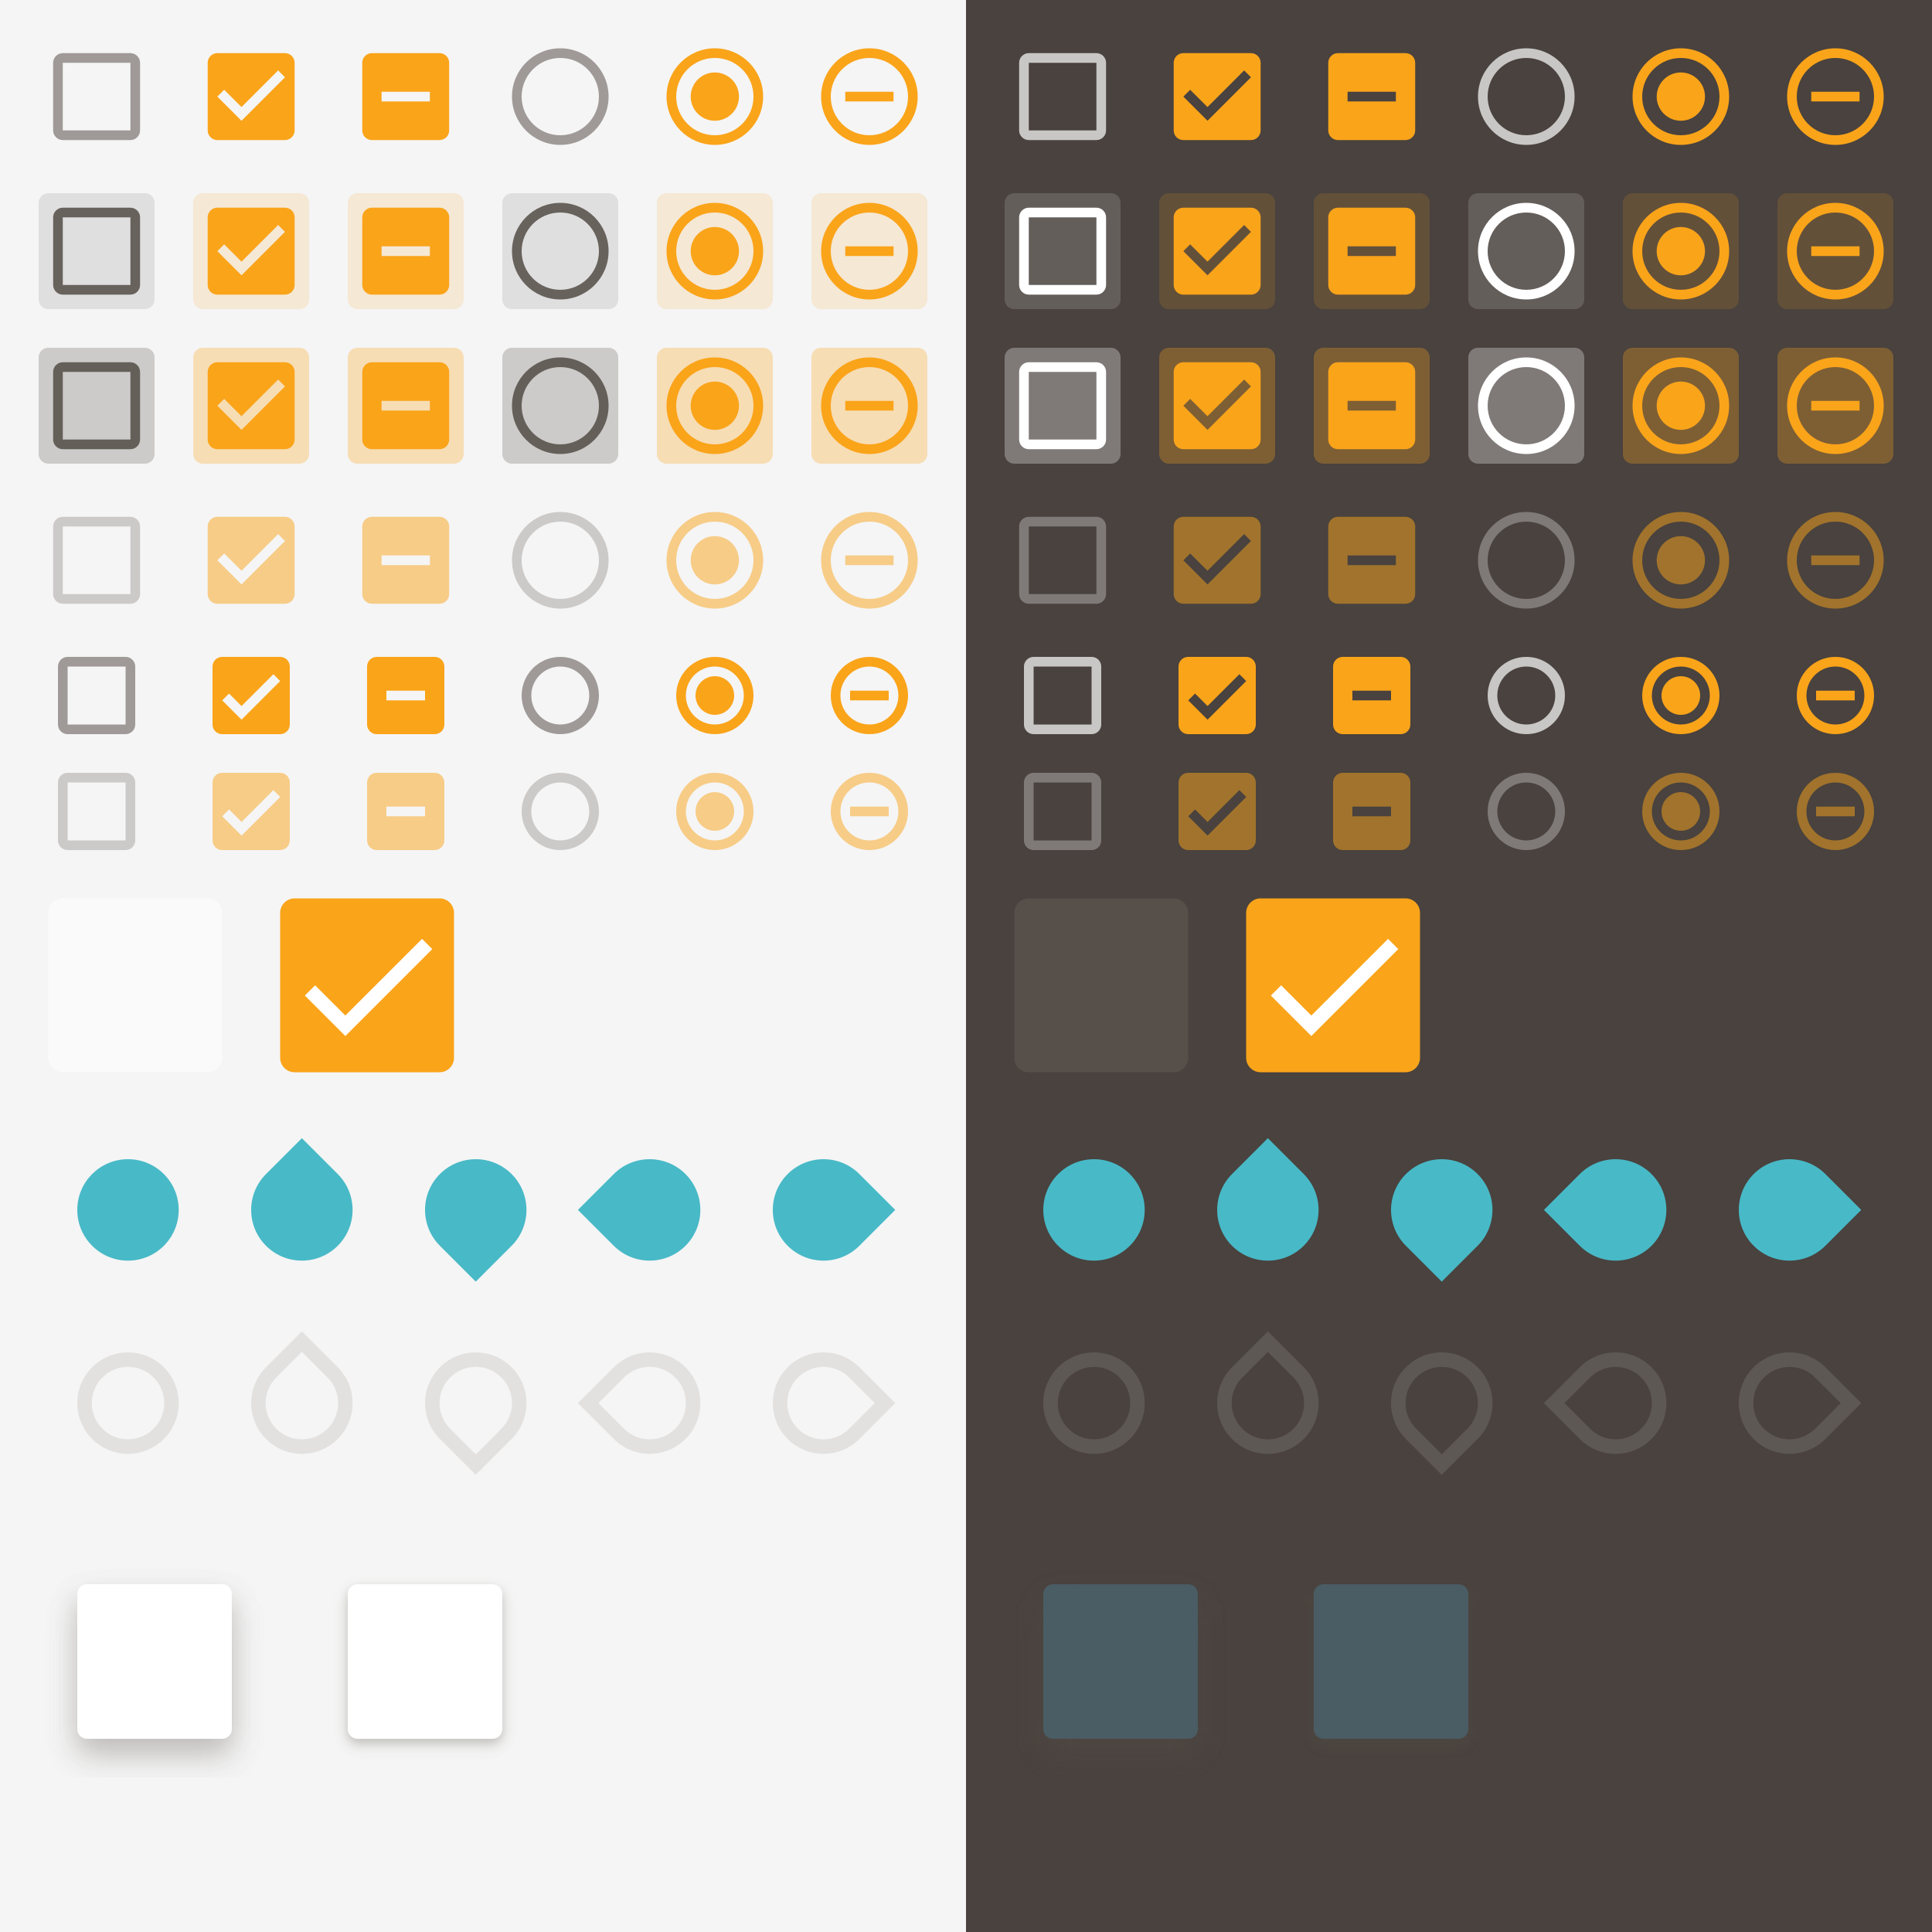
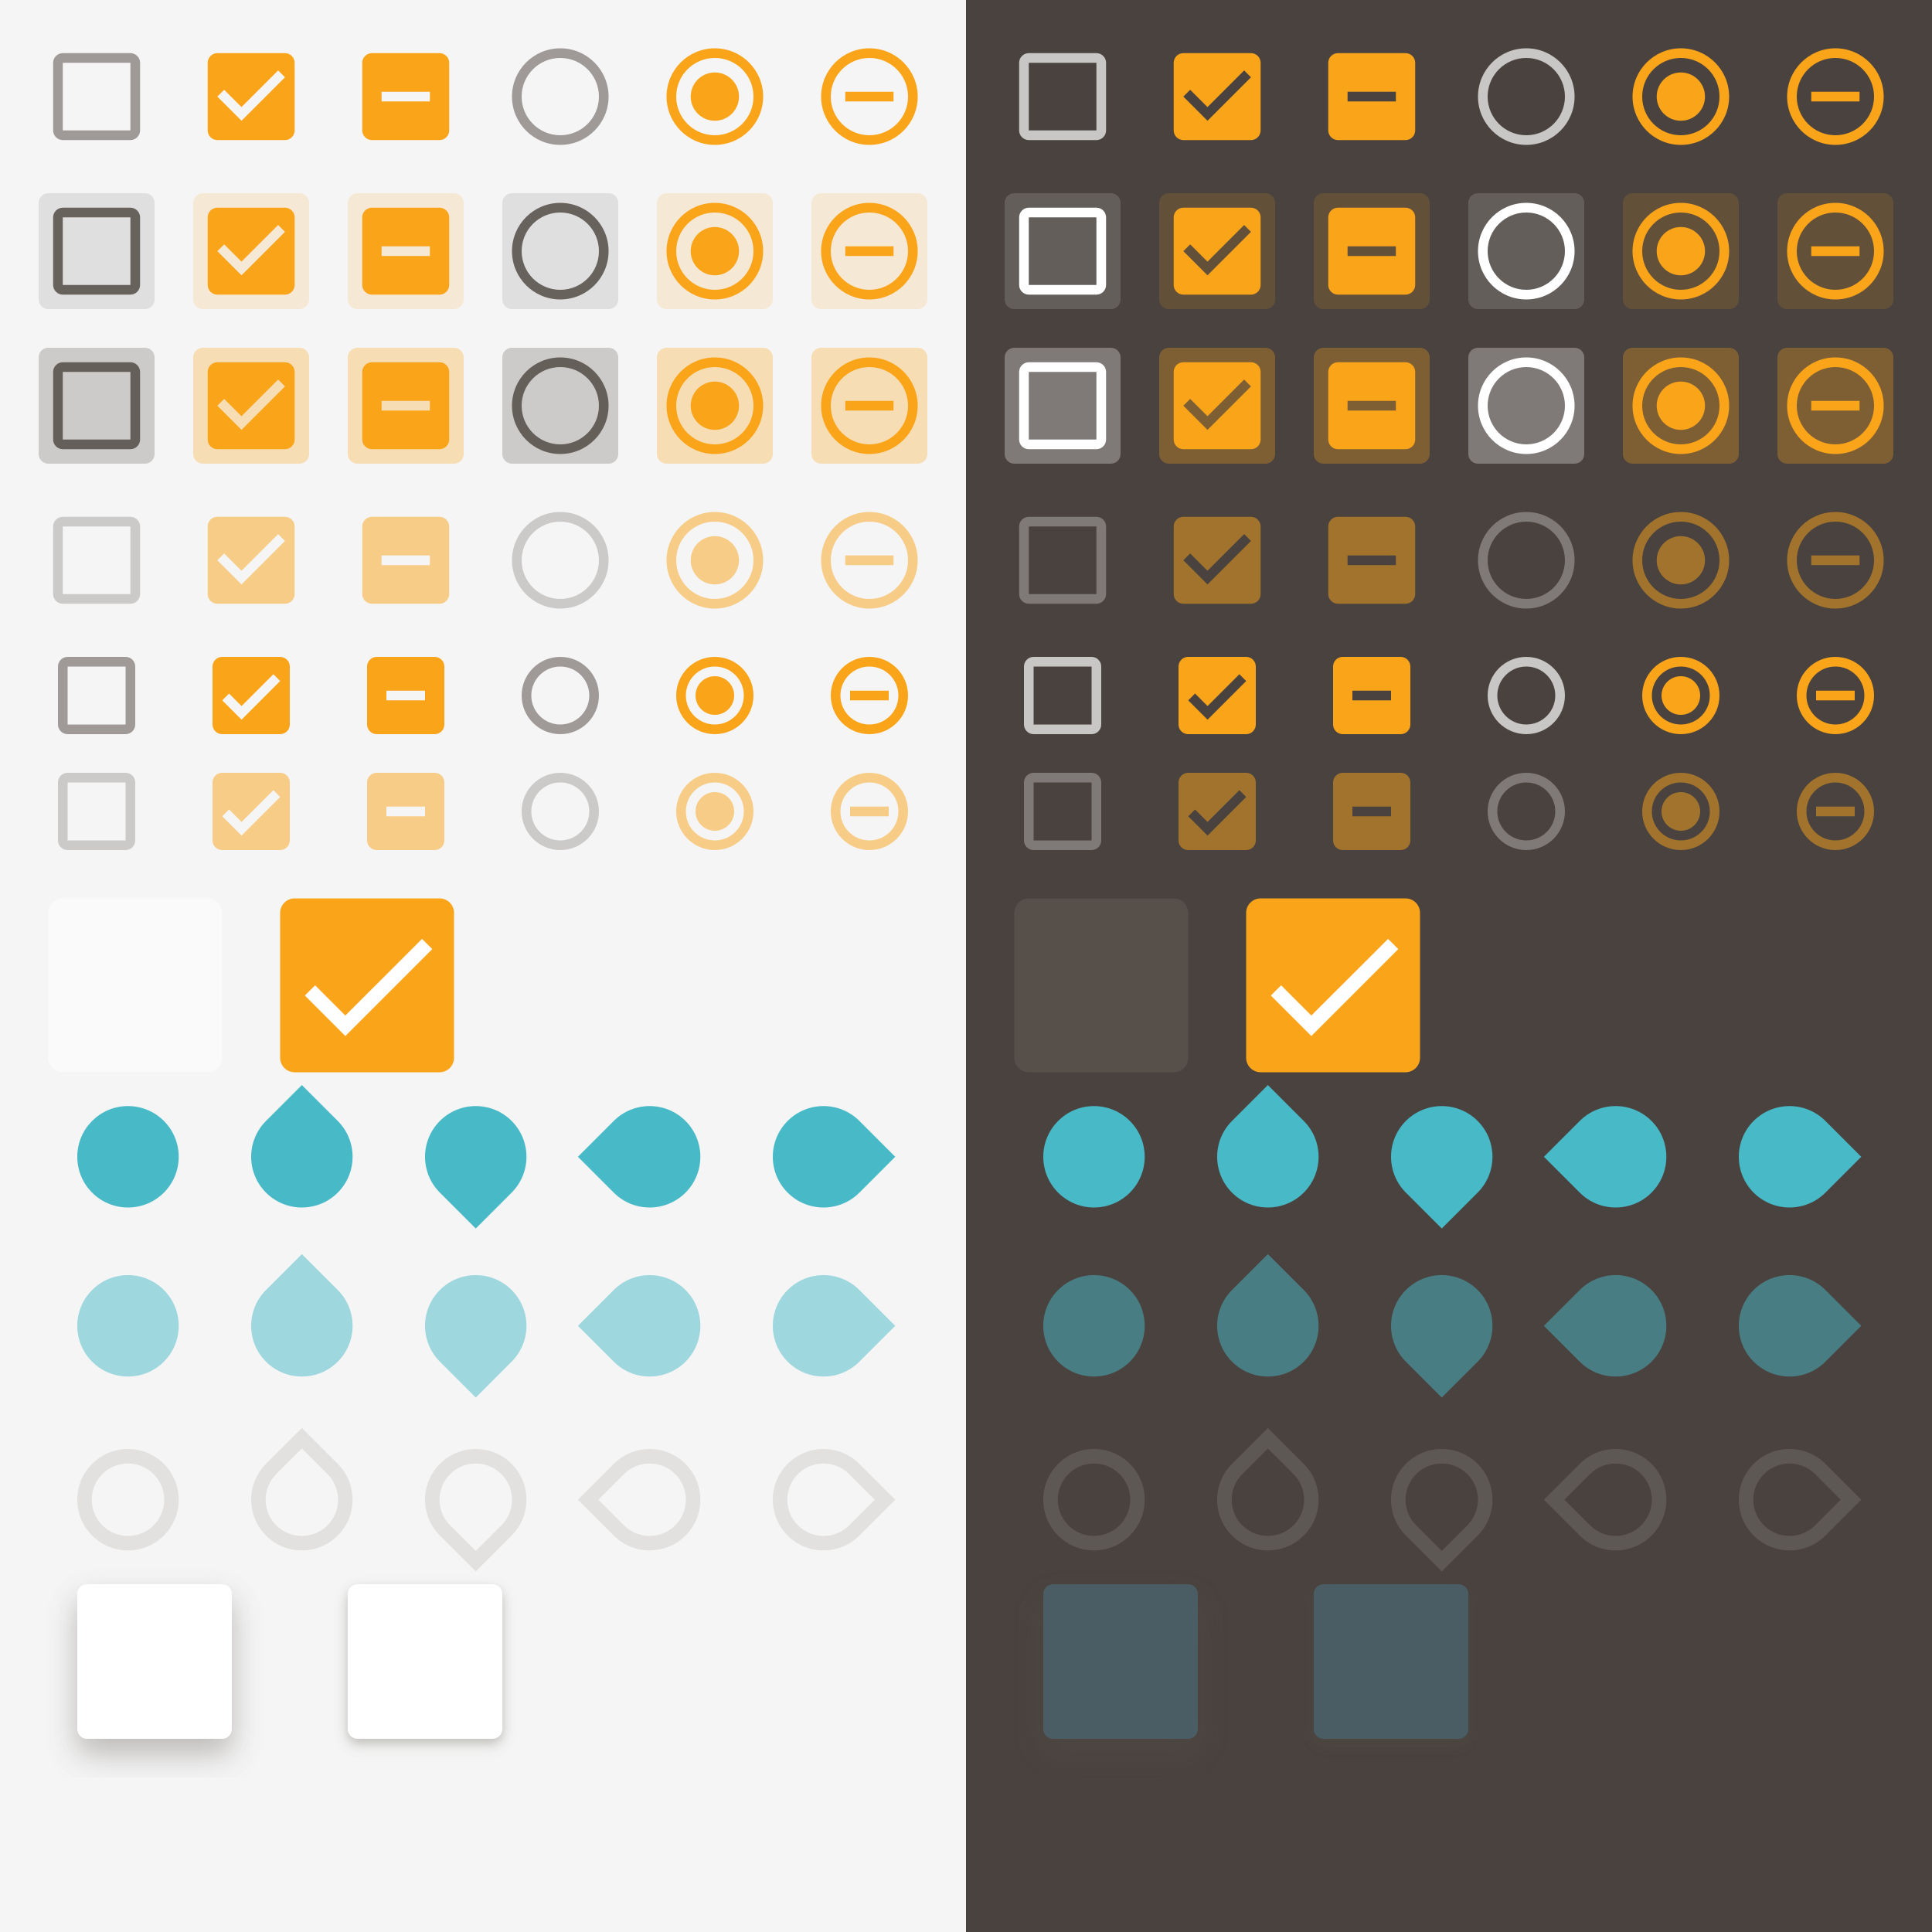
- <svg xmlns="http://www.w3.org/2000/svg" xmlns:xlink="http://www.w3.org/1999/xlink" width="400" height="400" viewBox="0 0 400 400">
-   <rect width="200" height="400" fill="url(#color-bg)" />
-   <rect width="200" height="400" fill="url(#color-bg-dark)" x="200" />
-   <defs>
+ <svg xmlns="http://www.w3.org/2000/svg" xmlns:xlink="http://www.w3.org/1999/xlink" width="400" height="400" viewBox="0 0 400 400" version="1.1" id="svg413">
+   <rect width="200" height="400" fill="url(#color-bg)" id="rect6" />
+   <rect width="200" height="400" fill="url(#color-bg-dark)" x="200" id="rect8" />
+   <defs id="defs311">
    <linearGradient id="color-fg">
-       <stop stop-color="#574f4a" stop-opacity="0.87" />
+       <stop stop-color="#574f4a" stop-opacity="0.87" id="stop10" />
    </linearGradient>
    <linearGradient id="color-fg-dark">
-       <stop stop-color="#FFFFFF" />
+       <stop stop-color="#FFFFFF" id="stop13" />
    </linearGradient>
    <linearGradient id="color-fg-secondary">
-       <stop stop-color="#574f4a" stop-opacity="0.54" />
+       <stop stop-color="#574f4a" stop-opacity="0.54" id="stop16" />
    </linearGradient>
    <linearGradient id="color-fg-secondary-dark">
-       <stop stop-color="#FFFFFF" stop-opacity="0.7" />
+       <stop stop-color="#FFFFFF" stop-opacity="0.7" id="stop19" />
    </linearGradient>
    <linearGradient id="color-fg-secondary-disabled">
-       <stop stop-color="#574f4a" stop-opacity="0.26" />
+       <stop stop-color="#574f4a" stop-opacity="0.26" id="stop22" />
    </linearGradient>
    <linearGradient id="color-fg-secondary-disabled-dark">
-       <stop stop-color="#FFFFFF" stop-opacity="0.3" />
+       <stop stop-color="#FFFFFF" stop-opacity="0.3" id="stop25" />
    </linearGradient>
    <linearGradient id="color-divider">
-       <stop stop-color="#574f4a" stop-opacity="0.12" />
+       <stop stop-color="#574f4a" stop-opacity="0.12" id="stop28" />
    </linearGradient>
    <linearGradient id="color-divider-dark">
-       <stop stop-color="#FFFFFF" stop-opacity="0.12" />
+       <stop stop-color="#FFFFFF" stop-opacity="0.12" id="stop31" />
    </linearGradient>
    <linearGradient id="color-accent">
-       <stop stop-color="#faa41a" />
+       <stop stop-color="#faa41a" id="stop34" />
    </linearGradient>
    <linearGradient id="color-primary">
-       <stop stop-color="#48b9c7" />
+       <stop stop-color="#48b9c7" id="stop37" />
    </linearGradient>
    <linearGradient id="color-accent-disabled">
-       <stop stop-color="#faa41a" stop-opacity="0.5" />
+       <stop stop-color="#faa41a" stop-opacity="0.5" id="stop40" />
    </linearGradient>
    <linearGradient id="color-bg">
-       <stop stop-color="#F5F5F5" />
+       <stop stop-color="#F5F5F5" id="stop43" />
    </linearGradient>
    <linearGradient id="color-bg-dark">
-       <stop stop-color="#49423e" />
+       <stop stop-color="#49423e" id="stop46" />
    </linearGradient>
    <linearGradient id="color-bg-lighter">
-       <stop stop-color="#FAFAFA" />
+       <stop stop-color="#FAFAFA" id="stop49" />
    </linearGradient>
    <linearGradient id="color-bg-lighter-dark">
-       <stop stop-color="#574f4a" />
+       <stop stop-color="#574f4a" id="stop52" />
    </linearGradient>
    <linearGradient id="color-base">
-       <stop stop-color="#FFFFFF" />
+       <stop stop-color="#FFFFFF" id="stop55" />
    </linearGradient>
    <linearGradient id="color-base-dark">
-       <stop stop-color="#4a5c64" />
+       <stop stop-color="#4a5c64" id="stop58" />
    </linearGradient>
    <filter id="1" color-interpolation-filters="sRGB" x="0" y="0" width="1" height="1">
-       <feFlood flood-color="#574f4a" flood-opacity="0.12" result="flood" />
-       <feComposite operator="in" in="flood" in2="SourceGraphic" result="composite1" />
-       <feGaussianBlur stdDeviation="1.5" in="composite1" result="blur" />
-       <feOffset dx="0" dy="1" result="offset" />
-       <feComposite in="SourceGraphic" in2="offset" result="fbSourceGraphic" />
-       <feFlood flood-color="#574f4a" flood-opacity="0.24" result="flood" />
-       <feComposite operator="in" in="flood" in2="fbSourceGraphic" result="composite1" />
-       <feGaussianBlur stdDeviation="1" in="composite1" result="blur" />
-       <feOffset dx="0" dy="1" result="offset" />
-       <feComposite in="fbSourceGraphic" in2="offset" result="composite2" />
+       <feFlood flood-color="#574f4a" flood-opacity="0.12" result="flood" id="feFlood61" />
+       <feComposite operator="in" in="flood" in2="SourceGraphic" result="composite1" id="feComposite63" />
+       <feGaussianBlur stdDeviation="1.5" in="composite1" result="blur" id="feGaussianBlur65" />
+       <feOffset dx="0" dy="1" result="offset" id="feOffset67" />
+       <feComposite in="SourceGraphic" in2="offset" result="fbSourceGraphic" id="feComposite69" />
+       <feFlood flood-color="#574f4a" flood-opacity="0.24" result="flood" id="feFlood71" />
+       <feComposite operator="in" in="flood" in2="fbSourceGraphic" result="composite1" id="feComposite73" />
+       <feGaussianBlur stdDeviation="1" in="composite1" result="blur" id="feGaussianBlur75" />
+       <feOffset dx="0" dy="1" result="offset" id="feOffset77" />
+       <feComposite in="fbSourceGraphic" in2="offset" result="composite2" id="feComposite79" />
    </filter>
    <filter id="2" color-interpolation-filters="sRGB" x="0" y="0" width="1" height="1">
-       <feFlood flood-color="#574f4a" flood-opacity="0.16" result="flood" />
-       <feComposite operator="in" in="flood" in2="SourceGraphic" result="composite1" />
-       <feGaussianBlur stdDeviation="3" in="composite1" result="blur" />
-       <feOffset dx="0" dy="3" result="offset" />
-       <feComposite in="SourceGraphic" in2="offset" result="fbSourceGraphic" />
-       <feFlood flood-color="#574f4a" flood-opacity="0.23" result="flood" />
-       <feComposite operator="in" in="flood" in2="fbSourceGraphic" result="composite1" />
-       <feGaussianBlur stdDeviation="3" in="composite1" result="blur" />
-       <feOffset dx="0" dy="3" result="offset" />
-       <feComposite in="fbSourceGraphic" in2="offset" result="composite2" />
+       <feFlood flood-color="#574f4a" flood-opacity="0.16" result="flood" id="feFlood82" />
+       <feComposite operator="in" in="flood" in2="SourceGraphic" result="composite1" id="feComposite84" />
+       <feGaussianBlur stdDeviation="3" in="composite1" result="blur" id="feGaussianBlur86" />
+       <feOffset dx="0" dy="3" result="offset" id="feOffset88" />
+       <feComposite in="SourceGraphic" in2="offset" result="fbSourceGraphic" id="feComposite90" />
+       <feFlood flood-color="#574f4a" flood-opacity="0.23" result="flood" id="feFlood92" />
+       <feComposite operator="in" in="flood" in2="fbSourceGraphic" result="composite1" id="feComposite94" />
+       <feGaussianBlur stdDeviation="3" in="composite1" result="blur" id="feGaussianBlur96" />
+       <feOffset dx="0" dy="3" result="offset" id="feOffset98" />
+       <feComposite in="fbSourceGraphic" in2="offset" result="composite2" id="feComposite100" />
    </filter>
    <path id="checkbox-unchecked-path" d="M19 5v14H5V5h14m0-2H5c-1.1 0-2 .9-2 2v14c0 1.1.9 2 2 2h14c1.1 0 2-.9 2-2V5c0-1.1-.9-2-2-2z" />
    <path id="checkbox-checked-path" d="M19 3H5c-1.11 0-2 .9-2 2v14c0 1.1.89 2 2 2h14c1.11 0 2-.9 2-2V5c0-1.1-.89-2-2-2zm-9 14l-5-5 1.41-1.41L10 14.17l7.59-7.59L19 8l-9 9z" />
    <path id="checkbox-mixed-path" d="M19 3H5c-1.1 0-2 .9-2 2v14c0 1.1.9 2 2 2h14c1.1 0 2-.9 2-2V5c0-1.1-.9-2-2-2zm-2 10H7v-2h10v2z" />
    <path id="radio-unchecked-path" d="M12 2C6.48 2 2 6.48 2 12s4.48 10 10 10 10-4.48 10-10S17.52 2 12 2zm0 18c-4.42 0-8-3.58-8-8s3.58-8 8-8 8 3.58 8 8-3.58 8-8 8z" />
    <path id="radio-checked-path" d="M12 7c-2.76 0-5 2.24-5 5s2.24 5 5 5 5-2.24 5-5-2.24-5-5-5zm0-5C6.48 2 2 6.48 2 12s4.48 10 10 10 10-4.48 10-10S17.52 2 12 2zm0 18c-4.42 0-8-3.58-8-8s3.58-8 8-8 8 3.58 8 8-3.58 8-8 8z" />
    <path id="radio-mixed-path" d="m12 2c-5.52 0-10 4.48-10 10s4.48 10 10 10 10-4.48 10-10-4.48-10-10-10zm0 2c4.42 0 8 3.58 8 8s-3.58 8-8 8-8-3.58-8-8 3.58-8 8-8zm-5 7v2h10v-2h-10z" />
    <path id="menu-checkbox-unchecked-path" d="m2 0a2 2 0 0 0 -2 2v12a2 2 0 0 0 2 2h12a2 2 0 0 0 2 -2v-12a2 2 0 0 0 -2 -2h-12zm0 2h12v12h-12v-12z" />
    <path id="menu-checkbox-checked-path" d="m2 0a2 2 0 0 0 -2 2v12a2 2 0 0 0 2 2h12a2 2 0 0 0 2 -2v-12a2 2 0 0 0 -2 -2h-12zm10.6 3.59l1.41 1.41-8 8-4-4 1.41-1.41 2.59 2.59 6.59-6.59z" />
    <path id="menu-checkbox-mixed-path" d="m2 0a2 2 0 0 0 -2 2v12a2 2 0 0 0 2 2h12a2 2 0 0 0 2 -2v-12a2 2 0 0 0 -2 -2h-12zm2 7h8v2h-8v-2z" />
    <path id="menu-radio-unchecked-path" d="m8 0a8 8 0 0 0 -8 8 8 8 0 0 0 8 8 8 8 0 0 0 8 -8 8 8 0 0 0 -8 -8zm0 2a6 6 0 0 1 6 6 6 6 0 0 1 -6 6 6 6 0 0 1 -6 -6 6 6 0 0 1 6 -6z" />
    <path id="menu-radio-checked-path" d="m8 0a8 8 0 0 0 -8 8 8 8 0 0 0 8 8 8 8 0 0 0 8 -8 8 8 0 0 0 -8 -8zm0 2a6 6 0 0 1 6 6 6 6 0 0 1 -6 6 6 6 0 0 1 -6 -6 6 6 0 0 1 6 -6zm0 2a4 4 0 0 0 -4 4 4 4 0 0 0 4 4 4 4 0 0 0 4 -4 4 4 0 0 0 -4 -4z" />
    <path id="menu-radio-mixed-path" d="m8 0a8 8 0 0 0 -8 8 8 8 0 0 0 8 8 8 8 0 0 0 8 -8 8 8 0 0 0 -8 -8zm0 2a6 6 0 0 1 6 6 6 6 0 0 1 -6 6 6 6 0 0 1 -6 -6 6 6 0 0 1 6 -6zm-4 5v2h8v-2h-8z" />
    <rect id="button-fill" width="24" height="24" rx="2" ry="2" />
    <path id="check-path" d="M9 16.17L4.83 12l-1.42 1.41L9 19 21 7l-1.41-1.41z" />
    <path id="slider-fill" d="M 21,10.5 A 10.5,10.5 0 0 1 10.5,21 10.5,10.5 0 0 1 0,10.5 10.5,10.5 0 0 1 10.5,0 10.5,10.5 0 0 1 21,10.5 Z" />
    <path id="slider-stroke" d="m10.5 0a10.5 10.5 0 0 0 -10.5 10.5 10.5 10.5 0 0 0 10.5 10.5 10.5 10.5 0 0 0 10.5 -10.5 10.5 10.5 0 0 0 -10.5 -10.5zm0 3a7.5 7.5 0 0 1 7.5 7.5 7.5 7.5 0 0 1 -7.5 7.5 7.5 7.5 0 0 1 -7.5 -7.5 7.5 7.5 0 0 1 7.5 -7.5z" />
    <path id="marks-slider-fill" d="m10.5 0a10.5 10.5 0 0 0 -10.5 10.5 10.5 10.5 0 0 0 10.5 10.5h10.5v-10.5a10.5 10.5 0 0 0 -10.5 -10.5z" />
    <path id="marks-slider-stroke" d="m10.5 0a10.5 10.5 0 0 0 -10.5 10.5 10.5 10.5 0 0 0 10.5 10.5h10.5v-10.5a10.5 10.5 0 0 0 -10.5 -10.5zm0 3a7.5 7.5 0 0 1 7.5 7.5v7.5h-7.5a7.5 7.5 0 0 1 -7.5 -7.5 7.5 7.5 0 0 1 7.5 -7.5z" />
    <rect id="box-fill" width="32" height="32" rx="2" ry="2" />
    <rect id="16x16" width="16" height="16" opacity="0" />
    <rect id="21x21" width="21" height="21" opacity="0" />
    <rect id="21x26" width="21" height="26" opacity="0" />
    <rect id="40x40" width="40" height="40" opacity="0" />
    <rect id="48x48" width="48" height="48" opacity="0" />
    <g id="base-checkbox-unchecked">
-       <use xlink:href="#button-fill" opacity="0" />
-       <use xlink:href="#checkbox-unchecked-path" />
+       <use xlink:href="#button-fill" opacity="0" id="use127" />
+       <use xlink:href="#checkbox-unchecked-path" id="use129" />
    </g>
    <g id="base-checkbox-unchecked-hover">
-       <use xlink:href="#button-fill" opacity="0.15" />
-       <use xlink:href="#checkbox-unchecked-path" />
+       <use xlink:href="#button-fill" opacity="0.15" id="use132" />
+       <use xlink:href="#checkbox-unchecked-path" id="use134" />
    </g>
    <g id="base-checkbox-unchecked-active">
-       <use xlink:href="#button-fill" opacity="0.3" />
-       <use xlink:href="#checkbox-unchecked-path" />
+       <use xlink:href="#button-fill" opacity="0.3" id="use137" />
+       <use xlink:href="#checkbox-unchecked-path" id="use139" />
    </g>
    <g id="base-checkbox-checked">
-       <use xlink:href="#button-fill" opacity="0" />
-       <use xlink:href="#checkbox-checked-path" />
+       <use xlink:href="#button-fill" opacity="0" id="use142" />
+       <use xlink:href="#checkbox-checked-path" id="use144" />
    </g>
    <g id="base-checkbox-checked-hover">
-       <use xlink:href="#button-fill" opacity="0.15" />
-       <use xlink:href="#checkbox-checked-path" />
+       <use xlink:href="#button-fill" opacity="0.15" id="use147" />
+       <use xlink:href="#checkbox-checked-path" id="use149" />
    </g>
    <g id="base-checkbox-checked-active">
-       <use xlink:href="#button-fill" opacity="0.3" />
-       <use xlink:href="#checkbox-checked-path" />
+       <use xlink:href="#button-fill" opacity="0.3" id="use152" />
+       <use xlink:href="#checkbox-checked-path" id="use154" />
    </g>
    <g id="base-checkbox-mixed">
-       <use xlink:href="#button-fill" opacity="0" />
-       <use xlink:href="#checkbox-mixed-path" />
+       <use xlink:href="#button-fill" opacity="0" id="use157" />
+       <use xlink:href="#checkbox-mixed-path" id="use159" />
    </g>
    <g id="base-checkbox-mixed-hover">
-       <use xlink:href="#button-fill" opacity="0.15" />
-       <use xlink:href="#checkbox-mixed-path" />
+       <use xlink:href="#button-fill" opacity="0.15" id="use162" />
+       <use xlink:href="#checkbox-mixed-path" id="use164" />
    </g>
    <g id="base-checkbox-mixed-active">
-       <use xlink:href="#button-fill" opacity="0.3" />
-       <use xlink:href="#checkbox-mixed-path" />
+       <use xlink:href="#button-fill" opacity="0.3" id="use167" />
+       <use xlink:href="#checkbox-mixed-path" id="use169" />
    </g>
    <g id="base-radio-unchecked">
-       <use xlink:href="#button-fill" opacity="0" />
-       <use xlink:href="#radio-unchecked-path" />
+       <use xlink:href="#button-fill" opacity="0" id="use172" />
+       <use xlink:href="#radio-unchecked-path" id="use174" />
    </g>
    <g id="base-radio-unchecked-hover">
-       <use xlink:href="#button-fill" opacity="0.15" />
-       <use xlink:href="#radio-unchecked-path" />
+       <use xlink:href="#button-fill" opacity="0.15" id="use177" />
+       <use xlink:href="#radio-unchecked-path" id="use179" />
    </g>
    <g id="base-radio-unchecked-active">
-       <use xlink:href="#button-fill" opacity="0.3" />
-       <use xlink:href="#radio-unchecked-path" />
+       <use xlink:href="#button-fill" opacity="0.3" id="use182" />
+       <use xlink:href="#radio-unchecked-path" id="use184" />
    </g>
    <g id="base-radio-checked">
-       <use xlink:href="#button-fill" opacity="0" />
-       <use xlink:href="#radio-checked-path" />
+       <use xlink:href="#button-fill" opacity="0" id="use187" />
+       <use xlink:href="#radio-checked-path" id="use189" />
    </g>
    <g id="base-radio-checked-hover">
-       <use xlink:href="#button-fill" opacity="0.15" />
-       <use xlink:href="#radio-checked-path" />
+       <use xlink:href="#button-fill" opacity="0.15" id="use192" />
+       <use xlink:href="#radio-checked-path" id="use194" />
    </g>
    <g id="base-radio-checked-active">
-       <use xlink:href="#button-fill" opacity="0.3" />
-       <use xlink:href="#radio-checked-path" />
+       <use xlink:href="#button-fill" opacity="0.3" id="use197" />
+       <use xlink:href="#radio-checked-path" id="use199" />
    </g>
    <g id="base-radio-mixed">
-       <use xlink:href="#button-fill" opacity="0" />
-       <use xlink:href="#radio-mixed-path" />
+       <use xlink:href="#button-fill" opacity="0" id="use202" />
+       <use xlink:href="#radio-mixed-path" id="use204" />
    </g>
    <g id="base-radio-mixed-hover">
-       <use xlink:href="#button-fill" opacity="0.15" />
-       <use xlink:href="#radio-mixed-path" />
+       <use xlink:href="#button-fill" opacity="0.15" id="use207" />
+       <use xlink:href="#radio-mixed-path" id="use209" />
    </g>
    <g id="base-radio-mixed-active">
-       <use xlink:href="#button-fill" opacity="0.3" />
-       <use xlink:href="#radio-mixed-path" />
+       <use xlink:href="#button-fill" opacity="0.3" id="use212" />
+       <use xlink:href="#radio-mixed-path" id="use214" />
    </g>
    <g id="base-menu-checkbox-unchecked">
-       <use xlink:href="#16x16" />
-       <use xlink:href="#menu-checkbox-unchecked-path" />
+       <use xlink:href="#16x16" id="use217" />
+       <use xlink:href="#menu-checkbox-unchecked-path" id="use219" />
    </g>
    <g id="base-menu-checkbox-checked">
-       <use xlink:href="#16x16" />
-       <use xlink:href="#menu-checkbox-checked-path" />
+       <use xlink:href="#16x16" id="use222" />
+       <use xlink:href="#menu-checkbox-checked-path" id="use224" />
    </g>
    <g id="base-menu-checkbox-mixed">
-       <use xlink:href="#16x16" />
-       <use xlink:href="#menu-checkbox-mixed-path" />
+       <use xlink:href="#16x16" id="use227" />
+       <use xlink:href="#menu-checkbox-mixed-path" id="use229" />
    </g>
    <g id="base-menu-radio-unchecked">
-       <use xlink:href="#16x16" />
-       <use xlink:href="#menu-radio-unchecked-path" />
+       <use xlink:href="#16x16" id="use232" />
+       <use xlink:href="#menu-radio-unchecked-path" id="use234" />
    </g>
    <g id="base-menu-radio-checked">
-       <use xlink:href="#16x16" />
-       <use xlink:href="#menu-radio-checked-path" />
+       <use xlink:href="#16x16" id="use237" />
+       <use xlink:href="#menu-radio-checked-path" id="use239" />
    </g>
    <g id="base-menu-radio-mixed">
-       <use xlink:href="#16x16" />
-       <use xlink:href="#menu-radio-mixed-path" />
+       <use xlink:href="#16x16" id="use242" />
+       <use xlink:href="#menu-radio-mixed-path" id="use244" />
    </g>
    <g id="base-selectionmode-checkbox-unchecked">
-       <use xlink:href="#40x40" />
-       <use xlink:href="#button-fill" transform="matrix(1.5 0 0 1.5 2 2)" />
+       <use xlink:href="#40x40" id="use247" />
+       <use xlink:href="#button-fill" transform="matrix(1.5 0 0 1.5 2 2)" id="use249" />
    </g>
    <g id="base-selectionmode-checkbox-checked">
-       <use xlink:href="#40x40" />
-       <use xlink:href="#button-fill" transform="matrix(1.5 0 0 1.5 2 2)" fill="url(#color-accent)" />
-       <use xlink:href="#check-path" transform="matrix(1.5 0 0 1.5 2 2)" fill="url(#color-fg-dark)" />
+       <use xlink:href="#40x40" id="use252" />
+       <use xlink:href="#button-fill" transform="matrix(1.5 0 0 1.5 2 2)" fill="url(#color-accent)" id="use254" />
+       <use xlink:href="#check-path" transform="matrix(1.5 0 0 1.5 2 2)" fill="url(#color-fg-dark)" id="use256" />
    </g>
    <g id="base-scale-slider">
-       <use xlink:href="#21x21" />
-       <use xlink:href="#slider-fill" fill="url(#color-primary)" />
+       <use xlink:href="#21x21" id="use259" />
+       <use xlink:href="#slider-fill" fill="url(#color-primary)" id="use261" />
    </g>
    <g id="base-scale-slider-disabled">
-       <use xlink:href="#21x21" />
-       <use xlink:href="#slider-fill" fill="url(#color-bg)" />
-       <use xlink:href="#slider-stroke" fill="url(#color-divider)" />
+       <use xlink:href="#21x21" id="use264" />
+       <use xlink:href="#slider-fill" fill="url(#color-bg)" id="use266" />
+       <use xlink:href="#slider-stroke" fill="url(#color-divider)" id="use268" />
    </g>
    <g id="base-scale-slider-disabled-dark">
-       <use xlink:href="#21x21" />
-       <use xlink:href="#slider-fill" fill="url(#color-bg-dark)" />
-       <use xlink:href="#slider-stroke" fill="url(#color-divider-dark)" />
+       <use xlink:href="#21x21" id="use271" />
+       <use xlink:href="#slider-fill" fill="url(#color-bg-dark)" id="use273" />
+       <use xlink:href="#slider-stroke" fill="url(#color-divider-dark)" id="use275" />
    </g>
    <g id="base-scale-horz-marks-after-slider">
-       <use xlink:href="#21x26" />
-       <use xlink:href="#marks-slider-fill" transform="rotate(45 10.5 10.5)" fill="url(#color-primary)" />
+       <use xlink:href="#21x26" id="use278" />
+       <use xlink:href="#marks-slider-fill" transform="rotate(45 10.5 10.5)" fill="url(#color-primary)" id="use280" />
    </g>
    <use xlink:href="#base-scale-horz-marks-after-slider" id="base-scale-vert-marks-before-slider" transform="rotate(90 10.5 10.5)" />
    <use xlink:href="#base-scale-horz-marks-after-slider" id="base-scale-horz-marks-before-slider" transform="rotate(180 10.5 10.5)" />
    <use xlink:href="#base-scale-horz-marks-after-slider" id="base-scale-vert-marks-after-slider" transform="rotate(270 10.5 10.5)" />
    <g id="base-scale-horz-marks-after-slider-disabled">
-       <use xlink:href="#21x26" />
-       <use xlink:href="#marks-slider-fill" transform="rotate(45 10.5 10.5)" fill="url(#color-bg)" />
-       <use xlink:href="#marks-slider-stroke" transform="rotate(45 10.5 10.5)" fill="url(#color-divider)" />
+       <use xlink:href="#21x26" id="use286" />
+       <use xlink:href="#marks-slider-fill" transform="rotate(45 10.5 10.5)" fill="url(#color-bg)" id="use288" />
+       <use xlink:href="#marks-slider-stroke" transform="rotate(45 10.5 10.5)" fill="url(#color-divider)" id="use290" />
    </g>
    <use xlink:href="#base-scale-horz-marks-after-slider-disabled" id="base-scale-vert-marks-before-slider-disabled" transform="rotate(90 10.5 10.5)" />
    <use xlink:href="#base-scale-horz-marks-after-slider-disabled" id="base-scale-horz-marks-before-slider-disabled" transform="rotate(180 10.5 10.5)" />
    <use xlink:href="#base-scale-horz-marks-after-slider-disabled" id="base-scale-vert-marks-after-slider-disabled" transform="rotate(270 10.5 10.5)" />
    <g id="base-scale-horz-marks-after-slider-disabled-dark">
-       <use xlink:href="#21x26" />
-       <use xlink:href="#marks-slider-fill" transform="rotate(45 10.5 10.5)" fill="url(#color-bg-dark)" />
-       <use xlink:href="#marks-slider-stroke" transform="rotate(45 10.5 10.5)" fill="url(#color-divider-dark)" />
+       <use xlink:href="#21x26" id="use296" />
+       <use xlink:href="#marks-slider-fill" transform="rotate(45 10.5 10.5)" fill="url(#color-bg-dark)" id="use298" />
+       <use xlink:href="#marks-slider-stroke" transform="rotate(45 10.5 10.5)" fill="url(#color-divider-dark)" id="use300" />
    </g>
    <use xlink:href="#base-scale-horz-marks-after-slider-disabled-dark" id="base-scale-vert-marks-before-slider-disabled-dark" transform="rotate(90 10.5 10.5)" />
    <use xlink:href="#base-scale-horz-marks-after-slider-disabled-dark" id="base-scale-horz-marks-before-slider-disabled-dark" transform="rotate(180 10.5 10.5)" />
    <use xlink:href="#base-scale-horz-marks-after-slider-disabled-dark" id="base-scale-vert-marks-after-slider-disabled-dark" transform="rotate(270 10.5 10.5)" />
    <g id="base-box">
-       <use xlink:href="#48x48" />
-       <use xlink:href="#box-fill" x="8" y="8" />
+       <use xlink:href="#48x48" id="use306" />
+       <use xlink:href="#box-fill" x="8" y="8" id="use308" />
    </g>
  </defs>
  <use x="8" y="8" xlink:href="#base-checkbox-unchecked" fill="url(#color-fg-secondary)" id="checkbox-unchecked" />
  <use x="8" y="40" xlink:href="#base-checkbox-unchecked-hover" fill="url(#color-fg)" id="checkbox-unchecked-hover" />
  <use x="8" y="72" xlink:href="#base-checkbox-unchecked-active" fill="url(#color-fg)" id="checkbox-unchecked-active" />
  <use x="8" y="104" xlink:href="#base-checkbox-unchecked" fill="url(#color-fg-secondary-disabled)" id="checkbox-unchecked-disabled" />
  <use x="40" y="8" xlink:href="#base-checkbox-checked" fill="url(#color-accent)" id="checkbox-checked" />
  <use x="40" y="40" xlink:href="#base-checkbox-checked-hover" fill="url(#color-accent)" id="checkbox-checked-hover" />
  <use x="40" y="72" xlink:href="#base-checkbox-checked-active" fill="url(#color-accent)" id="checkbox-checked-active" />
  <use x="40" y="104" xlink:href="#base-checkbox-checked" fill="url(#color-accent-disabled)" id="checkbox-checked-disabled" />
  <use x="72" y="8" xlink:href="#base-checkbox-mixed" fill="url(#color-accent)" id="checkbox-mixed" />
  <use x="72" y="40" xlink:href="#base-checkbox-mixed-hover" fill="url(#color-accent)" id="checkbox-mixed-hover" />
  <use x="72" y="72" xlink:href="#base-checkbox-mixed-active" fill="url(#color-accent)" id="checkbox-mixed-active" />
  <use x="72" y="104" xlink:href="#base-checkbox-mixed" fill="url(#color-accent-disabled)" id="checkbox-mixed-disabled" />
  <use x="104" y="8" xlink:href="#base-radio-unchecked" fill="url(#color-fg-secondary)" id="radio-unchecked" />
  <use x="104" y="40" xlink:href="#base-radio-unchecked-hover" fill="url(#color-fg)" id="radio-unchecked-hover" />
  <use x="104" y="72" xlink:href="#base-radio-unchecked-active" fill="url(#color-fg)" id="radio-unchecked-active" />
  <use x="104" y="104" xlink:href="#base-radio-unchecked" fill="url(#color-fg-secondary-disabled)" id="radio-unchecked-disabled" />
  <use x="136" y="8" xlink:href="#base-radio-checked" fill="url(#color-accent)" id="radio-checked" />
  <use x="136" y="40" xlink:href="#base-radio-checked-hover" fill="url(#color-accent)" id="radio-checked-hover" />
  <use x="136" y="72" xlink:href="#base-radio-checked-active" fill="url(#color-accent)" id="radio-checked-active" />
  <use x="136" y="104" xlink:href="#base-radio-checked" fill="url(#color-accent-disabled)" id="radio-checked-disabled" />
  <use x="168" y="8" xlink:href="#base-radio-mixed" fill="url(#color-accent)" id="radio-mixed" />
  <use x="168" y="40" xlink:href="#base-radio-mixed-hover" fill="url(#color-accent)" id="radio-mixed-hover" />
  <use x="168" y="72" xlink:href="#base-radio-mixed-active" fill="url(#color-accent)" id="radio-mixed-active" />
  <use x="168" y="104" xlink:href="#base-radio-mixed" fill="url(#color-accent-disabled)" id="radio-mixed-disabled" />
  <use x="12" y="136" xlink:href="#base-menu-checkbox-unchecked" fill="url(#color-fg-secondary)" id="menu-checkbox-unchecked" />
  <use x="12" y="160" xlink:href="#base-menu-checkbox-unchecked" fill="url(#color-fg-secondary-disabled)" id="menu-checkbox-unchecked-disabled" />
  <use x="44" y="136" xlink:href="#base-menu-checkbox-checked" fill="url(#color-accent)" id="menu-checkbox-checked" />
  <use x="44" y="160" xlink:href="#base-menu-checkbox-checked" fill="url(#color-accent-disabled)" id="menu-checkbox-checked-disabled" />
  <use x="76" y="136" xlink:href="#base-menu-checkbox-mixed" fill="url(#color-accent)" id="menu-checkbox-mixed" />
  <use x="76" y="160" xlink:href="#base-menu-checkbox-mixed" fill="url(#color-accent-disabled)" id="menu-checkbox-mixed-disabled" />
  <use x="108" y="136" xlink:href="#base-menu-radio-unchecked" fill="url(#color-fg-secondary)" id="menu-radio-unchecked" />
  <use x="108" y="160" xlink:href="#base-menu-radio-unchecked" fill="url(#color-fg-secondary-disabled)" id="menu-radio-unchecked-disabled" />
  <use x="140" y="136" xlink:href="#base-menu-radio-checked" fill="url(#color-accent)" id="menu-radio-checked" />
  <use x="140" y="160" xlink:href="#base-menu-radio-checked" fill="url(#color-accent-disabled)" id="menu-radio-checked-disabled" />
  <use x="172" y="136" xlink:href="#base-menu-radio-mixed" fill="url(#color-accent)" id="menu-radio-mixed" />
  <use x="172" y="160" xlink:href="#base-menu-radio-mixed" fill="url(#color-accent-disabled)" id="menu-radio-mixed-disabled" />
  <use x="8" y="184" xlink:href="#base-selectionmode-checkbox-unchecked" fill="url(#color-bg-lighter)" id="selectionmode-checkbox-unchecked" />
  <use x="56" y="184" xlink:href="#base-selectionmode-checkbox-checked" id="selectionmode-checkbox-checked" />
-   <use x="16" y="240" xlink:href="#base-scale-slider" id="scale-slider" />
-   <use x="16" y="280" xlink:href="#base-scale-slider-disabled" id="scale-slider-disabled" />
-   <use x="52" y="240" xlink:href="#base-scale-horz-marks-before-slider" id="scale-horz-marks-before-slider" />
-   <use x="52" y="280" xlink:href="#base-scale-horz-marks-before-slider-disabled" id="scale-horz-marks-before-slider-disabled" />
-   <use x="88" y="240" xlink:href="#base-scale-horz-marks-after-slider" id="scale-horz-marks-after-slider" />
-   <use x="88" y="280" xlink:href="#base-scale-horz-marks-after-slider-disabled" id="scale-horz-marks-after-slider-disabled" />
-   <use x="124" y="240" xlink:href="#base-scale-vert-marks-before-slider" id="scale-vert-marks-before-slider" />
-   <use x="124" y="280" xlink:href="#base-scale-vert-marks-before-slider-disabled" id="scale-vert-marks-before-slider-disabled" />
-   <use x="160" y="240" xlink:href="#base-scale-vert-marks-after-slider" id="scale-vert-marks-after-slider" />
-   <use x="160" y="280" xlink:href="#base-scale-vert-marks-after-slider-disabled" id="scale-vert-marks-after-slider-disabled" />
+   <use x="16" y="240" xlink:href="#base-scale-slider" id="scale-slider" transform="translate(0,-11)" width="100%" height="100%" />
+   <use x="16" y="280" xlink:href="#base-scale-slider-disabled" id="scale-slider-disabled" transform="translate(0,20)" width="100%" height="100%" />
+   <use x="52" y="240" xlink:href="#base-scale-horz-marks-before-slider" id="scale-horz-marks-before-slider" transform="translate(0,-11)" width="100%" height="100%" />
+   <use x="52" y="280" xlink:href="#base-scale-horz-marks-before-slider-disabled" id="scale-horz-marks-before-slider-disabled" transform="translate(0,20)" width="100%" height="100%" />
+   <use x="88" y="240" xlink:href="#base-scale-horz-marks-after-slider" id="scale-horz-marks-after-slider" transform="translate(0,-11)" width="100%" height="100%" />
+   <use x="88" y="280" xlink:href="#base-scale-horz-marks-after-slider-disabled" id="scale-horz-marks-after-slider-disabled" transform="translate(0,20)" width="100%" height="100%" />
+   <use x="124" y="240" xlink:href="#base-scale-vert-marks-before-slider" id="scale-vert-marks-before-slider" transform="translate(0,-11)" width="100%" height="100%" />
+   <use x="124" y="280" xlink:href="#base-scale-vert-marks-before-slider-disabled" id="scale-vert-marks-before-slider-disabled" transform="translate(0,20)" width="100%" height="100%" />
+   <use x="160" y="240" xlink:href="#base-scale-vert-marks-after-slider" id="scale-vert-marks-after-slider" transform="translate(0,-11)" width="100%" height="100%" />
+   <use x="160" y="280" xlink:href="#base-scale-vert-marks-after-slider-disabled" id="scale-vert-marks-after-slider-disabled" transform="translate(0,20)" width="100%" height="100%" />
  <use x="8" y="320" xlink:href="#base-box" fill="url(#color-base)" filter="url(#2)" id="box-shadow" />
  <use x="64" y="320" xlink:href="#base-box" fill="url(#color-base)" filter="url(#1)" id="box-shadow-backdrop" />
  <use x="208" y="8" xlink:href="#base-checkbox-unchecked" fill="url(#color-fg-secondary-dark)" id="checkbox-unchecked-dark" />
  <use x="208" y="40" xlink:href="#base-checkbox-unchecked-hover" fill="url(#color-fg-dark)" id="checkbox-unchecked-hover-dark" />
  <use x="208" y="72" xlink:href="#base-checkbox-unchecked-active" fill="url(#color-fg-dark)" id="checkbox-unchecked-active-dark" />
  <use x="208" y="104" xlink:href="#base-checkbox-unchecked" fill="url(#color-fg-secondary-disabled-dark)" id="checkbox-unchecked-disabled-dark" />
  <use x="240" y="8" xlink:href="#base-checkbox-checked" fill="url(#color-accent)" id="checkbox-checked-dark" />
  <use x="240" y="40" xlink:href="#base-checkbox-checked-hover" fill="url(#color-accent)" id="checkbox-checked-hover-dark" />
  <use x="240" y="72" xlink:href="#base-checkbox-checked-active" fill="url(#color-accent)" id="checkbox-checked-active-dark" />
  <use x="240" y="104" xlink:href="#base-checkbox-checked" fill="url(#color-accent-disabled)" id="checkbox-checked-disabled-dark" />
  <use x="272" y="8" xlink:href="#base-checkbox-mixed" fill="url(#color-accent)" id="checkbox-mixed-dark" />
  <use x="272" y="40" xlink:href="#base-checkbox-mixed-hover" fill="url(#color-accent)" id="checkbox-mixed-hover-dark" />
  <use x="272" y="72" xlink:href="#base-checkbox-mixed-active" fill="url(#color-accent)" id="checkbox-mixed-active-dark" />
  <use x="272" y="104" xlink:href="#base-checkbox-mixed" fill="url(#color-accent-disabled)" id="checkbox-mixed-disabled-dark" />
  <use x="304" y="8" xlink:href="#base-radio-unchecked" fill="url(#color-fg-secondary-dark)" id="radio-unchecked-dark" />
  <use x="304" y="40" xlink:href="#base-radio-unchecked-hover" fill="url(#color-fg-dark)" id="radio-unchecked-hover-dark" />
  <use x="304" y="72" xlink:href="#base-radio-unchecked-active" fill="url(#color-fg-dark)" id="radio-unchecked-active-dark" />
  <use x="304" y="104" xlink:href="#base-radio-unchecked" fill="url(#color-fg-secondary-disabled-dark)" id="radio-unchecked-disabled-dark" />
  <use x="336" y="8" xlink:href="#base-radio-checked" fill="url(#color-accent)" id="radio-checked-dark" />
  <use x="336" y="40" xlink:href="#base-radio-checked-hover" fill="url(#color-accent)" id="radio-checked-hover-dark" />
  <use x="336" y="72" xlink:href="#base-radio-checked-active" fill="url(#color-accent)" id="radio-checked-active-dark" />
  <use x="336" y="104" xlink:href="#base-radio-checked" fill="url(#color-accent-disabled)" id="radio-checked-disabled-dark" />
  <use x="368" y="8" xlink:href="#base-radio-mixed" fill="url(#color-accent)" id="radio-mixed-dark" />
  <use x="368" y="40" xlink:href="#base-radio-mixed-hover" fill="url(#color-accent)" id="radio-mixed-hover-dark" />
  <use x="368" y="72" xlink:href="#base-radio-mixed-active" fill="url(#color-accent)" id="radio-mixed-active-dark" />
  <use x="368" y="104" xlink:href="#base-radio-mixed" fill="url(#color-accent-disabled)" id="radio-mixed-disabled-dark" />
  <use x="212" y="136" xlink:href="#base-menu-checkbox-unchecked" fill="url(#color-fg-secondary-dark)" id="menu-checkbox-unchecked-dark" />
  <use x="212" y="160" xlink:href="#base-menu-checkbox-unchecked" fill="url(#color-fg-secondary-disabled-dark)" id="menu-checkbox-unchecked-disabled-dark" />
  <use x="244" y="136" xlink:href="#base-menu-checkbox-checked" fill="url(#color-accent)" id="menu-checkbox-checked-dark" />
  <use x="244" y="160" xlink:href="#base-menu-checkbox-checked" fill="url(#color-accent-disabled)" id="menu-checkbox-checked-disabled-dark" />
  <use x="276" y="136" xlink:href="#base-menu-checkbox-mixed" fill="url(#color-accent)" id="menu-checkbox-mixed-dark" />
  <use x="276" y="160" xlink:href="#base-menu-checkbox-mixed" fill="url(#color-accent-disabled)" id="menu-checkbox-mixed-disabled-dark" />
  <use x="308" y="136" xlink:href="#base-menu-radio-unchecked" fill="url(#color-fg-secondary-dark)" id="menu-radio-unchecked-dark" />
  <use x="308" y="160" xlink:href="#base-menu-radio-unchecked" fill="url(#color-fg-secondary-disabled-dark)" id="menu-radio-unchecked-disabled-dark" />
  <use x="340" y="136" xlink:href="#base-menu-radio-checked" fill="url(#color-accent)" id="menu-radio-checked-dark" />
  <use x="340" y="160" xlink:href="#base-menu-radio-checked" fill="url(#color-accent-disabled)" id="menu-radio-checked-disabled-dark" />
  <use x="372" y="136" xlink:href="#base-menu-radio-mixed" fill="url(#color-accent)" id="menu-radio-mixed-dark" />
  <use x="372" y="160" xlink:href="#base-menu-radio-mixed" fill="url(#color-accent-disabled)" id="menu-radio-mixed-disabled-dark" />
  <use x="208" y="184" xlink:href="#base-selectionmode-checkbox-unchecked" fill="url(#color-bg-lighter-dark)" id="selectionmode-checkbox-unchecked-dark" />
  <use x="256" y="184" xlink:href="#base-selectionmode-checkbox-checked" id="selectionmode-checkbox-checked-dark" />
-   <use x="216" y="240" xlink:href="#base-scale-slider" id="scale-slider-dark" />
-   <use x="216" y="280" xlink:href="#base-scale-slider-disabled-dark" id="scale-slider-disabled-dark" />
-   <use x="252" y="240" xlink:href="#base-scale-horz-marks-before-slider" id="scale-horz-marks-before-slider-dark" />
-   <use x="252" y="280" xlink:href="#base-scale-horz-marks-before-slider-disabled-dark" id="scale-horz-marks-before-slider-disabled-dark" />
-   <use x="288" y="240" xlink:href="#base-scale-horz-marks-after-slider" id="scale-horz-marks-after-slider-dark" />
-   <use x="288" y="280" xlink:href="#base-scale-horz-marks-after-slider-disabled-dark" id="scale-horz-marks-after-slider-disabled-dark" />
-   <use x="324" y="240" xlink:href="#base-scale-vert-marks-before-slider" id="scale-vert-marks-before-slider-dark" />
-   <use x="324" y="280" xlink:href="#base-scale-vert-marks-before-slider-disabled-dark" id="scale-vert-marks-before-slider-disabled-dark" />
-   <use x="360" y="240" xlink:href="#base-scale-vert-marks-after-slider" id="scale-vert-marks-after-slider-dark" />
-   <use x="360" y="280" xlink:href="#base-scale-vert-marks-after-slider-disabled-dark" id="scale-vert-marks-after-slider-disabled-dark" />
+   <use x="216" y="240" xlink:href="#base-scale-slider" id="scale-slider-dark" transform="translate(0,-11)" width="100%" height="100%" />
+   <use x="216" y="280" xlink:href="#base-scale-slider-disabled-dark" id="scale-slider-disabled-dark" transform="translate(0,20)" width="100%" height="100%" />
+   <use x="252" y="240" xlink:href="#base-scale-horz-marks-before-slider" id="scale-horz-marks-before-slider-dark" transform="translate(0,-11)" width="100%" height="100%" />
+   <use x="252" y="280" xlink:href="#base-scale-horz-marks-before-slider-disabled-dark" id="scale-horz-marks-before-slider-disabled-dark" transform="translate(0,20)" width="100%" height="100%" />
+   <use x="288" y="240" xlink:href="#base-scale-horz-marks-after-slider" id="scale-horz-marks-after-slider-dark" transform="translate(0,-11)" width="100%" height="100%" />
+   <use x="288" y="280" xlink:href="#base-scale-horz-marks-after-slider-disabled-dark" id="scale-horz-marks-after-slider-disabled-dark" transform="translate(0,20)" width="100%" height="100%" />
+   <use x="324" y="240" xlink:href="#base-scale-vert-marks-before-slider" id="scale-vert-marks-before-slider-dark" transform="translate(0,-11)" width="100%" height="100%" />
+   <use x="324" y="280" xlink:href="#base-scale-vert-marks-before-slider-disabled-dark" id="scale-vert-marks-before-slider-disabled-dark" transform="translate(0,20)" width="100%" height="100%" />
+   <use x="360" y="240" xlink:href="#base-scale-vert-marks-after-slider" id="scale-vert-marks-after-slider-dark" transform="translate(0,-11)" width="100%" height="100%" />
+   <use x="360" y="280" xlink:href="#base-scale-vert-marks-after-slider-disabled-dark" id="scale-vert-marks-after-slider-disabled-dark" transform="translate(0,20)" width="100%" height="100%" />
  <use x="208" y="320" xlink:href="#base-box" fill="url(#color-base-dark)" filter="url(#2)" id="box-shadow-dark" />
  <use x="264" y="320" xlink:href="#base-box" fill="url(#color-base-dark)" filter="url(#1)" id="box-shadow-backdrop-dark" />
+   <use height="100%" width="100%" transform="translate(0,24)" id="scale-slider-backdrop" xlink:href="#base-scale-slider" y="240" x="16" style="fill:#000000;fill-opacity:1;opacity:0.5" />
+   <use height="100%" width="100%" transform="translate(0,24)" id="use1360" xlink:href="#base-scale-horz-marks-before-slider" y="240" x="52" style="fill:#000000;fill-opacity:1;opacity:0.5" />
+   <use height="100%" width="100%" transform="translate(0,24)" id="use1362" xlink:href="#base-scale-horz-marks-after-slider" y="240" x="88" style="fill:#000000;fill-opacity:1;opacity:0.5" />
+   <use height="100%" width="100%" transform="translate(0,24)" id="use1364" xlink:href="#base-scale-vert-marks-before-slider" y="240" x="124" style="fill:#000000;fill-opacity:1;opacity:0.5" />
+   <use height="100%" width="100%" transform="translate(0,24)" id="use1366" xlink:href="#base-scale-vert-marks-after-slider" y="240" x="160" style="fill:#000000;fill-opacity:1;opacity:0.5" />
+   <use height="100%" width="100%" transform="translate(0,24)" id="use1368" xlink:href="#base-scale-slider" y="240" x="216" style="fill:#000000;fill-opacity:1;opacity:0.5" />
+   <use height="100%" width="100%" transform="translate(0,24)" id="use1370" xlink:href="#base-scale-horz-marks-before-slider" y="240" x="252" style="fill:#000000;fill-opacity:1;opacity:0.5" />
+   <use height="100%" width="100%" transform="translate(0,24)" id="use1372" xlink:href="#base-scale-horz-marks-after-slider" y="240" x="288" style="fill:#000000;fill-opacity:1;opacity:0.5" />
+   <use height="100%" width="100%" transform="translate(0,24)" id="use1374" xlink:href="#base-scale-vert-marks-before-slider" y="240" x="324" style="fill:#000000;fill-opacity:1;opacity:0.5" />
+   <use height="100%" width="100%" transform="translate(0,24)" id="use1376" xlink:href="#base-scale-vert-marks-after-slider" y="240" x="360" style="fill:#000000;fill-opacity:1;opacity:0.5" />
</svg>
